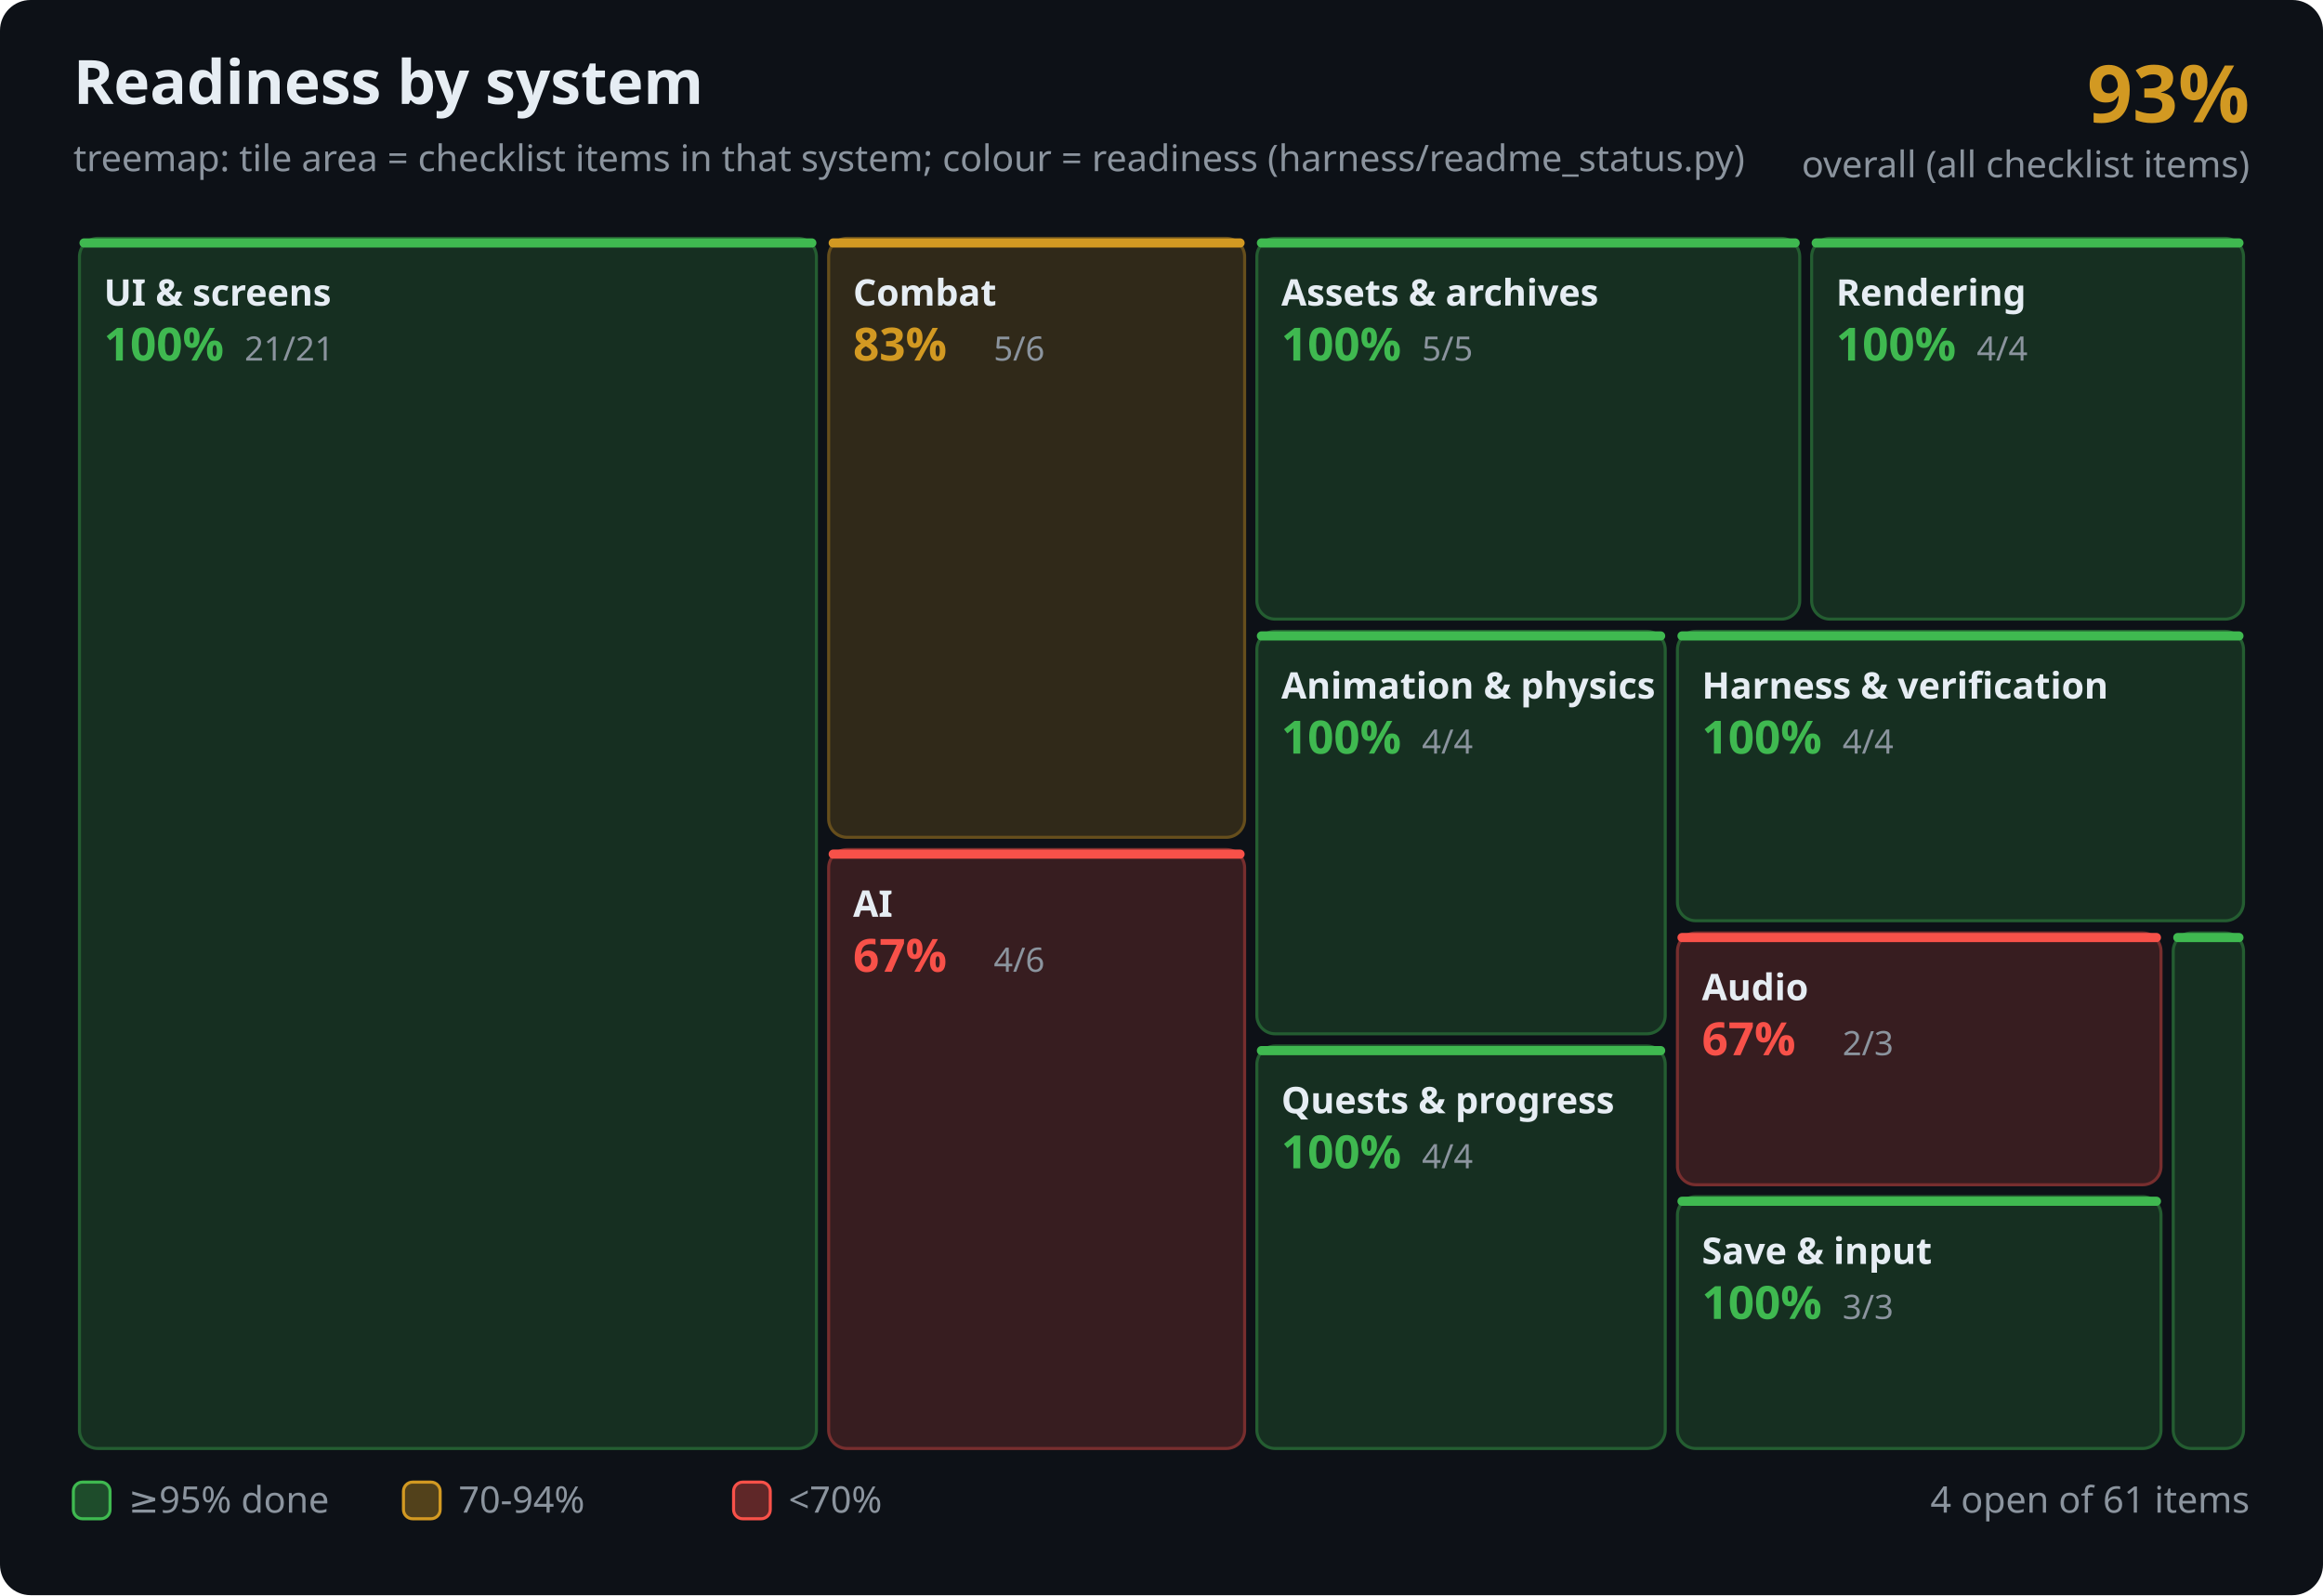
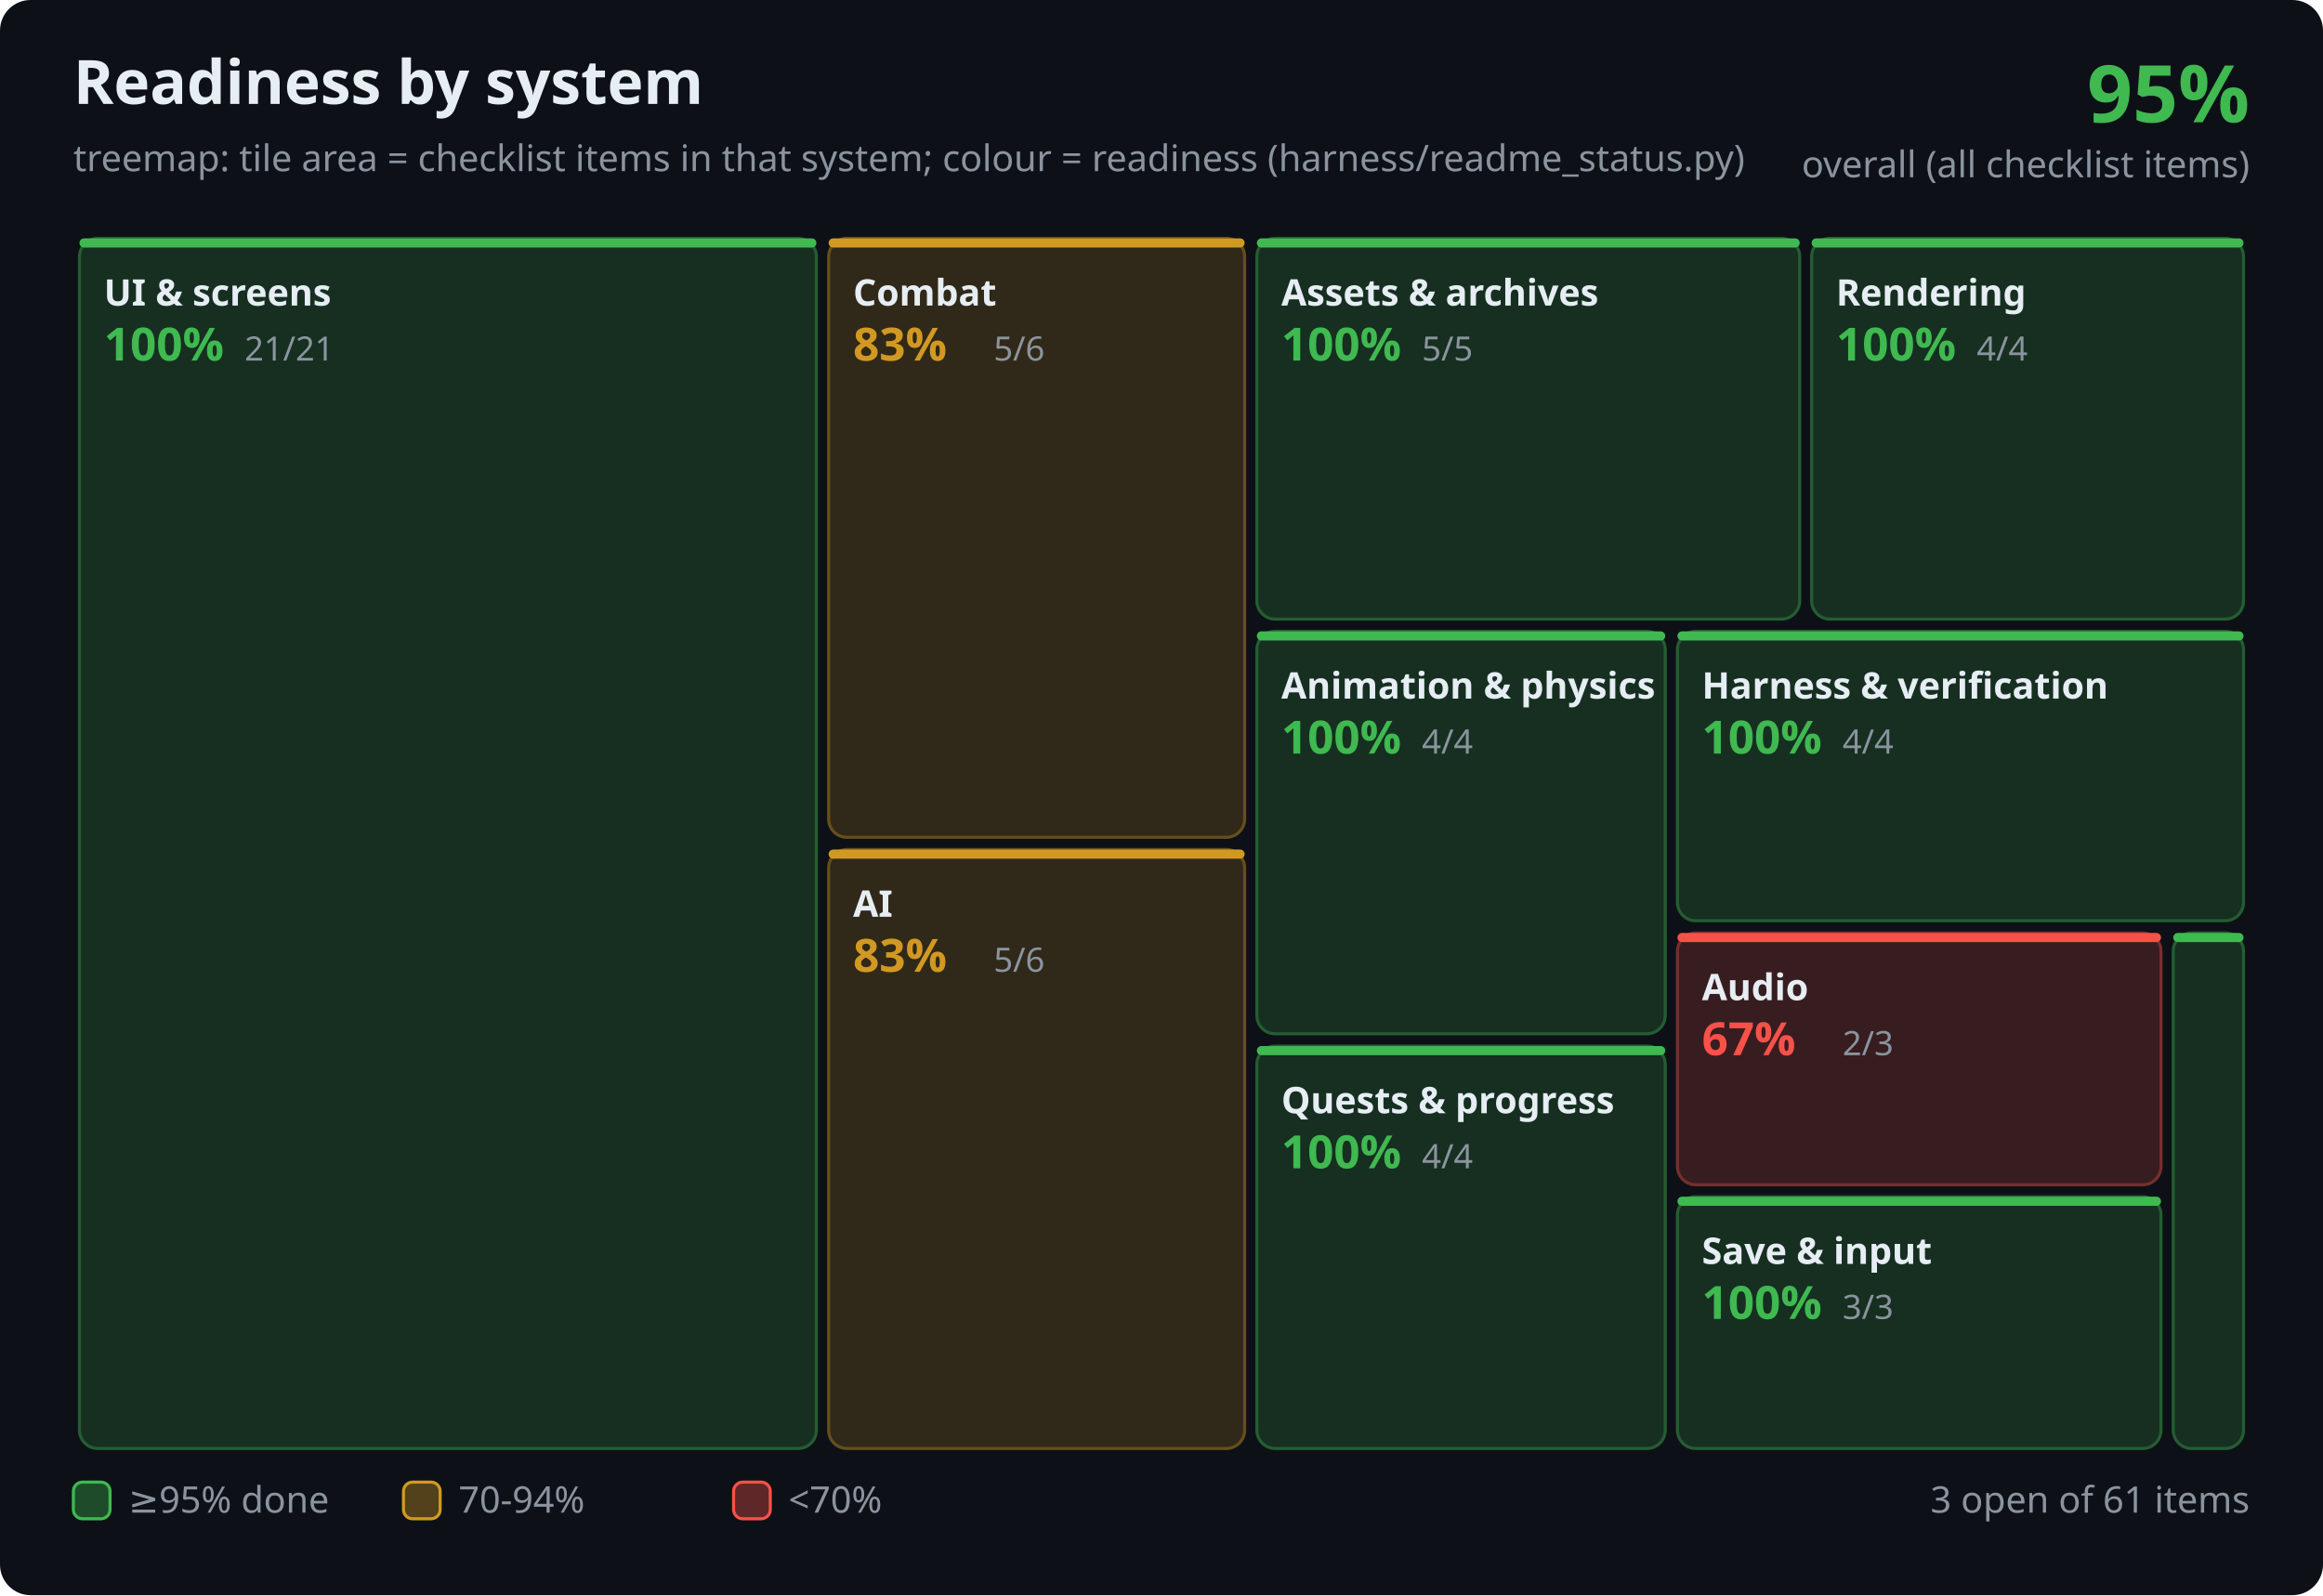
<svg xmlns="http://www.w3.org/2000/svg" width="760" height="522" viewBox="0 0 760 522" font-family="Segoe UI,Ubuntu,sans-serif">
  <rect width="760" height="522" rx="10" fill="#0d1117" />
  <text x="24" y="34" fill="#e6edf3" font-size="20" font-weight="600">Readiness by system</text>
  <text x="24" y="56" fill="#8b949e" font-size="12">treemap: tile area = checklist items in that system; colour = readiness (harness/readme_status.py)</text>
-   <text x="736" y="40" fill="#d29922" font-size="26" font-weight="700" text-anchor="end">93%</text>
+   <text x="736" y="40" fill="#3fb950" font-size="26" font-weight="700" text-anchor="end">95%</text>
  <text x="736" y="58" fill="#8b949e" font-size="12" text-anchor="end">overall (all checklist items)</text>
  <g>
    <rect x="411.2" y="78.0" width="177.6" height="124.6" rx="6" fill="#162f21" stroke="#245d31" />
    <rect x="411.2" y="78.0" width="177.6" height="3" rx="1.5" fill="#3fb950" />
    <text x="419.2" y="100.0" fill="#e6edf3" font-size="12" font-weight="600">Assets &amp; archives</text>
    <text x="419.2" y="118.0" fill="#3fb950" font-size="15" font-weight="700">100%</text>
    <text x="465.2" y="118.0" fill="#8b949e" font-size="11">5/5</text>
  </g>
  <g>
    <rect x="592.7" y="78.0" width="141.3" height="124.6" rx="6" fill="#162f21" stroke="#245d31" />
    <rect x="592.7" y="78.0" width="141.3" height="3" rx="1.5" fill="#3fb950" />
    <text x="600.7" y="100.0" fill="#e6edf3" font-size="12" font-weight="600">Rendering</text>
    <text x="600.7" y="118.0" fill="#3fb950" font-size="15" font-weight="700">100%</text>
    <text x="646.7" y="118.0" fill="#8b949e" font-size="11">4/4</text>
  </g>
  <g>
    <rect x="411.2" y="206.6" width="133.6" height="131.7" rx="6" fill="#162f21" stroke="#245d31" />
    <rect x="411.2" y="206.6" width="133.6" height="3" rx="1.5" fill="#3fb950" />
    <text x="419.2" y="228.6" fill="#e6edf3" font-size="12" font-weight="600">Animation &amp; physics</text>
    <text x="419.2" y="246.6" fill="#3fb950" font-size="15" font-weight="700">100%</text>
    <text x="465.2" y="246.6" fill="#8b949e" font-size="11">4/4</text>
  </g>
  <g>
    <rect x="271.1" y="78.0" width="136.1" height="196.0" rx="6" fill="#302919" stroke="#664e1c" />
    <rect x="271.1" y="78.0" width="136.1" height="3" rx="1.5" fill="#d29922" />
    <text x="279.1" y="100.0" fill="#e6edf3" font-size="12" font-weight="600">Combat</text>
    <text x="279.1" y="118.0" fill="#d29922" font-size="15" font-weight="700">83%</text>
    <text x="325.1" y="118.0" fill="#8b949e" font-size="11">5/6</text>
  </g>
  <g>
-     <rect x="271.1" y="278.0" width="136.1" height="196.0" rx="6" fill="#371d20" stroke="#772e2e" />
-     <rect x="271.1" y="278.0" width="136.1" height="3" rx="1.5" fill="#f85149" />
+     <rect x="271.1" y="278.0" width="136.1" height="196.0" rx="6" fill="#302919" stroke="#664e1c" />
+     <rect x="271.1" y="278.0" width="136.1" height="3" rx="1.5" fill="#d29922" />
    <text x="279.1" y="300.0" fill="#e6edf3" font-size="12" font-weight="600">AI</text>
-     <text x="279.1" y="318.0" fill="#f85149" font-size="15" font-weight="700">67%</text>
-     <text x="325.1" y="318.0" fill="#8b949e" font-size="11">4/6</text>
+     <text x="279.1" y="318.0" fill="#d29922" font-size="15" font-weight="700">83%</text>
+     <text x="325.1" y="318.0" fill="#8b949e" font-size="11">5/6</text>
  </g>
  <g>
    <rect x="26.0" y="78.0" width="241.1" height="396.0" rx="6" fill="#162f21" stroke="#245d31" />
    <rect x="26.0" y="78.0" width="241.1" height="3" rx="1.5" fill="#3fb950" />
    <text x="34.0" y="100.0" fill="#e6edf3" font-size="12" font-weight="600">UI &amp; screens</text>
    <text x="34.0" y="118.0" fill="#3fb950" font-size="15" font-weight="700">100%</text>
    <text x="80.0" y="118.0" fill="#8b949e" font-size="11">21/21</text>
  </g>
  <g>
    <rect x="411.2" y="342.3" width="133.6" height="131.7" rx="6" fill="#162f21" stroke="#245d31" />
    <rect x="411.2" y="342.3" width="133.6" height="3" rx="1.5" fill="#3fb950" />
    <text x="419.2" y="364.3" fill="#e6edf3" font-size="12" font-weight="600">Quests &amp; progress</text>
    <text x="419.2" y="382.3" fill="#3fb950" font-size="15" font-weight="700">100%</text>
    <text x="465.2" y="382.3" fill="#8b949e" font-size="11">4/4</text>
  </g>
  <g>
    <rect x="548.8" y="305.3" width="158.2" height="82.4" rx="6" fill="#371d20" stroke="#772e2e" />
    <rect x="548.8" y="305.3" width="158.2" height="3" rx="1.5" fill="#f85149" />
    <text x="556.8" y="327.3" fill="#e6edf3" font-size="12" font-weight="600">Audio</text>
    <text x="556.8" y="345.3" fill="#f85149" font-size="15" font-weight="700">67%</text>
    <text x="602.8" y="345.3" fill="#8b949e" font-size="11">2/3</text>
  </g>
  <g>
    <rect x="548.8" y="391.6" width="158.2" height="82.4" rx="6" fill="#162f21" stroke="#245d31" />
    <rect x="548.8" y="391.6" width="158.2" height="3" rx="1.5" fill="#3fb950" />
    <text x="556.8" y="413.6" fill="#e6edf3" font-size="12" font-weight="600">Save &amp; input</text>
    <text x="556.8" y="431.6" fill="#3fb950" font-size="15" font-weight="700">100%</text>
    <text x="602.8" y="431.6" fill="#8b949e" font-size="11">3/3</text>
  </g>
  <g>
    <rect x="711.0" y="305.3" width="23.0" height="168.7" rx="6" fill="#162f21" stroke="#245d31" />
    <rect x="711.0" y="305.3" width="23.0" height="3" rx="1.5" fill="#3fb950" />
  </g>
  <g>
    <rect x="548.8" y="206.6" width="185.2" height="94.7" rx="6" fill="#162f21" stroke="#245d31" />
    <rect x="548.8" y="206.6" width="185.2" height="3" rx="1.5" fill="#3fb950" />
    <text x="556.8" y="228.6" fill="#e6edf3" font-size="12" font-weight="600">Harness &amp; verification</text>
    <text x="556.8" y="246.6" fill="#3fb950" font-size="15" font-weight="700">100%</text>
    <text x="602.8" y="246.6" fill="#8b949e" font-size="11">4/4</text>
  </g>
  <rect x="24" y="485" width="12" height="12" rx="3" fill="#1e4c2b" stroke="#3fb950" />
  <text x="42" y="495" fill="#8b949e" font-size="12">≥95% done</text>
  <rect x="132" y="485" width="12" height="12" rx="3" fill="#52411b" stroke="#d29922" />
  <text x="150" y="495" fill="#8b949e" font-size="12">70-94%</text>
  <rect x="240" y="485" width="12" height="12" rx="3" fill="#5f2728" stroke="#f85149" />
  <text x="258" y="495" fill="#8b949e" font-size="12">&lt;70%</text>
-   <text x="736" y="495" fill="#8b949e" font-size="12" text-anchor="end">4 open of 61 items</text>
+   <text x="736" y="495" fill="#8b949e" font-size="12" text-anchor="end">3 open of 61 items</text>
</svg>
